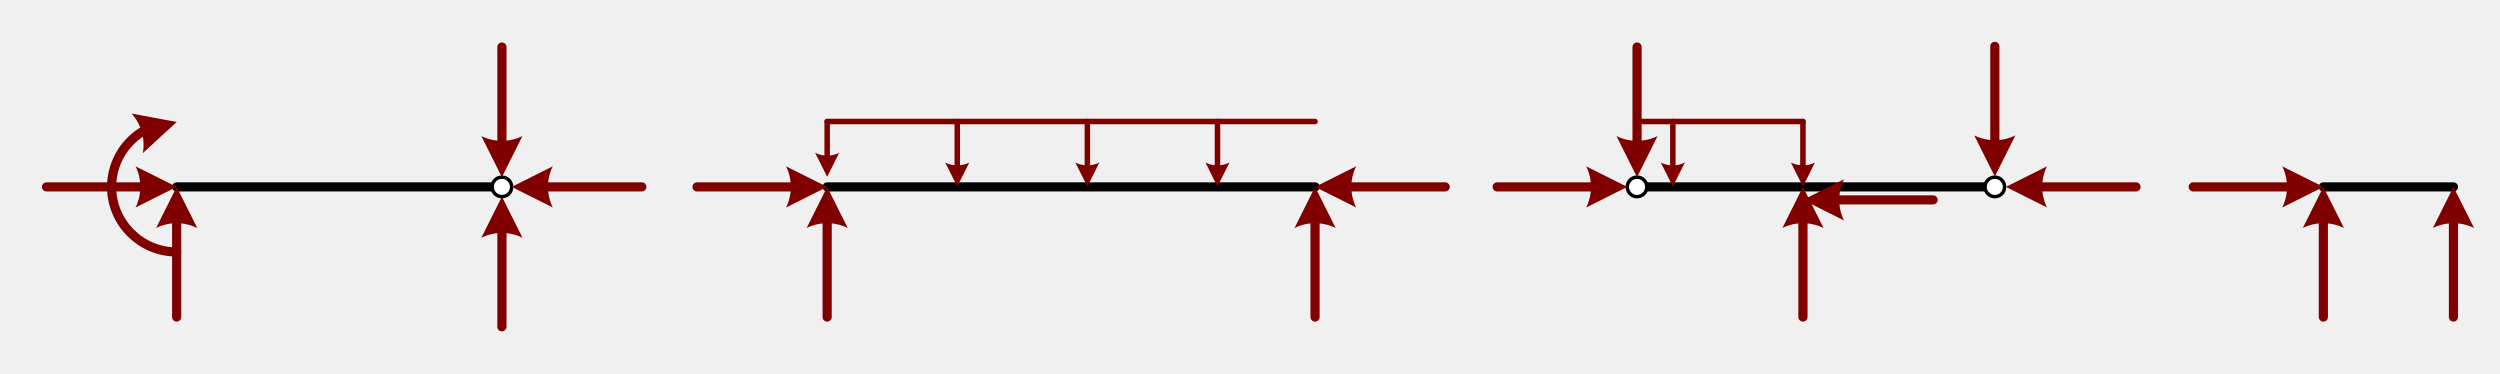
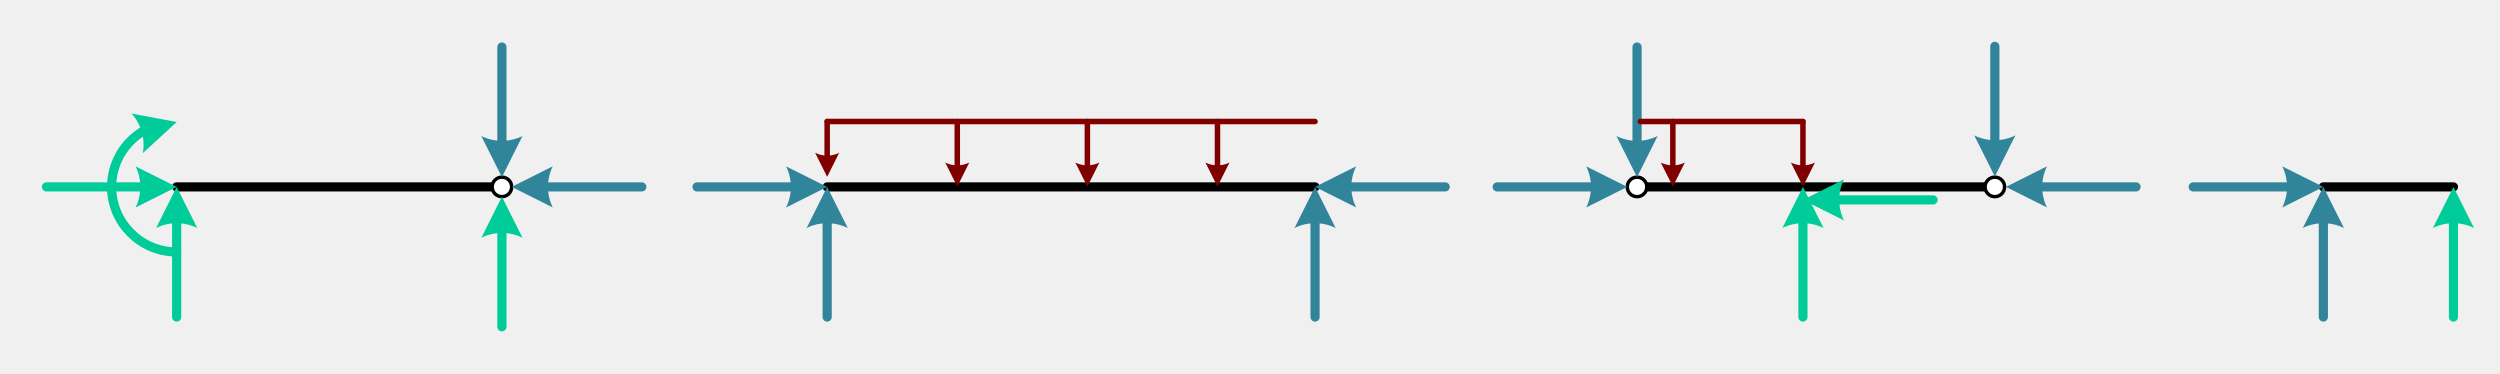
- <svg xmlns="http://www.w3.org/2000/svg" xmlns:ns1="http://schemas.microsoft.com/visio/2003/SVGExtensions/" xmlns:xlink="http://www.w3.org/1999/xlink" width="7.564in" height="1.129in" viewBox="0 0 544.624 81.301" xml:space="preserve" color-interpolation-filters="sRGB" class="st10">
+ <svg xmlns="http://www.w3.org/2000/svg" xmlns:ns1="http://schemas.microsoft.com/visio/2003/SVGExtensions/" xmlns:xlink="http://www.w3.org/1999/xlink" width="7.564in" height="1.129in" viewBox="0 0 544.624 81.301" xml:space="preserve" color-interpolation-filters="sRGB" class="st11">
  <ns1:documentProperties ns1:langID="1043" ns1:metric="true" ns1:viewMarkup="false" />
  <style type="text/css">
	
		.st1 {stroke:#000000;stroke-linecap:round;stroke-linejoin:round;stroke-width:2}
		.st2 {fill:#ffffff;stroke:#000000;stroke-linecap:round;stroke-linejoin:round;stroke-width:0.75}
- 		.st3 {marker-start:url(#mrkr5-24);stroke:#800000;stroke-linecap:round;stroke-linejoin:round;stroke-width:2}
- 		.st4 {fill:#800000;fill-opacity:1;stroke:#800000;stroke-opacity:1;stroke-width:0.442}
- 		.st5 {marker-end:url(#mrkr5-35);stroke:#800000;stroke-linecap:round;stroke-linejoin:round;stroke-width:2}
- 		.st6 {fill:#800000;fill-opacity:1;stroke:#800000;stroke-opacity:1;stroke-width:0.442}
- 		.st7 {marker-end:url(#mrkr5-121);stroke:#800000;stroke-linecap:round;stroke-linejoin:round;stroke-width:1.2}
- 		.st8 {fill:#800000;fill-opacity:1;stroke:#800000;stroke-opacity:1;stroke-width:0.455}
- 		.st9 {stroke:#800000;stroke-linecap:round;stroke-linejoin:round;stroke-width:1.2}
- 		.st10 {fill:none;fill-rule:evenodd;font-size:12px;overflow:visible;stroke-linecap:square;stroke-miterlimit:3}
+ 		.st3 {marker-start:url(#mrkr5-24);stroke:#00cc99;stroke-linecap:round;stroke-linejoin:round;stroke-width:2}
+ 		.st4 {fill:#00cc99;fill-opacity:1;stroke:#00cc99;stroke-opacity:1;stroke-width:0.442}
+ 		.st5 {marker-end:url(#mrkr5-35);stroke:#00cc99;stroke-linecap:round;stroke-linejoin:round;stroke-width:2}
+ 		.st6 {marker-start:url(#mrkr5-41);stroke:#31859b;stroke-linecap:round;stroke-linejoin:round;stroke-width:2}
+ 		.st7 {fill:#31859b;fill-opacity:1;stroke:#31859b;stroke-opacity:1;stroke-width:0.442}
+ 		.st8 {marker-end:url(#mrkr5-122);stroke:#800000;stroke-linecap:round;stroke-linejoin:round;stroke-width:1.2}
+ 		.st9 {fill:#800000;fill-opacity:1;stroke:#800000;stroke-opacity:1;stroke-width:0.455}
+ 		.st10 {stroke:#800000;stroke-linecap:round;stroke-linejoin:round;stroke-width:1.2}
+ 		.st11 {fill:none;fill-rule:evenodd;font-size:12px;overflow:visible;stroke-linecap:square;stroke-miterlimit:3}
	
	</style>
  <defs id="Markers">
    <g id="lend5">
      <path d="M 2 1 L 0 0 L 1.981 -0.993 C 1.672 -0.365 1.673 0.373 1.985 1 " style="stroke:none" />
    </g>
    <marker id="mrkr5-24" class="st4" ns1:arrowType="5" ns1:arrowSize="2" ns1:setback="3.775" refX="3.775" orient="auto" markerUnits="strokeWidth" overflow="visible">
      <use xlink:href="#lend5" transform="scale(2.26) " />
    </marker>
-     <marker id="mrkr5-35" class="st6" ns1:arrowType="5" ns1:arrowSize="2" ns1:setback="3.775" refX="-3.775" orient="auto" markerUnits="strokeWidth" overflow="visible">
+     <marker id="mrkr5-35" class="st4" ns1:arrowType="5" ns1:arrowSize="2" ns1:setback="3.775" refX="-3.775" orient="auto" markerUnits="strokeWidth" overflow="visible">
      <use xlink:href="#lend5" transform="scale(-2.26,-2.26) " />
    </marker>
-     <marker id="mrkr5-121" class="st8" ns1:arrowType="5" ns1:arrowSize="0" ns1:setback="3.85" refX="-3.85" orient="auto" markerUnits="strokeWidth" overflow="visible">
+     <marker id="mrkr5-41" class="st7" ns1:arrowType="5" ns1:arrowSize="2" ns1:setback="3.775" refX="3.775" orient="auto" markerUnits="strokeWidth" overflow="visible">
+       <use xlink:href="#lend5" transform="scale(2.26) " />
+     </marker>
+     <marker id="mrkr5-122" class="st9" ns1:arrowType="5" ns1:arrowSize="0" ns1:setback="3.85" refX="-3.85" orient="auto" markerUnits="strokeWidth" overflow="visible">
      <use xlink:href="#lend5" transform="scale(-2.2,-2.2) " />
    </marker>
  </defs>
  <g ns1:mID="0" ns1:index="1" ns1:groupContext="foregroundPage">
    <ns1:pageProperties ns1:drawingScale="0.0393701" ns1:pageScale="0.0393701" ns1:drawingUnits="24" ns1:shadowOffsetX="8.50394" ns1:shadowOffsetY="-8.50394" />
-     <g id="shape115-1" ns1:mID="115" ns1:groupContext="shape" transform="translate(356.642,-40.5795)">
+     <g id="shape607-1" ns1:mID="607" ns1:groupContext="shape" transform="translate(356.642,-40.5795)">
      <path d="M0 81.3 L77.95 81.3" class="st1" />
    </g>
-     <g id="shape116-4" ns1:mID="116" ns1:groupContext="shape" transform="translate(38.4535,-40.5795)">
+     <g id="shape608-4" ns1:mID="608" ns1:groupContext="shape" transform="translate(38.4535,-40.5795)">
      <path d="M0 81.3 L70.87 81.3" class="st1" />
    </g>
-     <g id="shape117-7" ns1:mID="117" ns1:groupContext="shape" transform="translate(107.194,-38.4535)">
+     <g id="shape609-7" ns1:mID="609" ns1:groupContext="shape" transform="translate(107.194,-38.4535)">
      <ellipse cx="2.126" cy="79.175" rx="2.126" ry="2.126" class="st2" />
    </g>
-     <g id="shape118-9" ns1:mID="118" ns1:groupContext="shape" transform="translate(180.186,-40.5795)">
+     <g id="shape610-9" ns1:mID="610" ns1:groupContext="shape" transform="translate(180.186,-40.5795)">
      <path d="M0 81.3 L106.3 81.3" class="st1" />
    </g>
-     <g id="shape119-12" ns1:mID="119" ns1:groupContext="shape" transform="translate(354.516,-38.4535)">
+     <g id="shape611-12" ns1:mID="611" ns1:groupContext="shape" transform="translate(354.516,-38.4535)">
      <ellipse cx="2.126" cy="79.175" rx="2.126" ry="2.126" class="st2" />
    </g>
-     <g id="shape120-14" ns1:mID="120" ns1:groupContext="shape" transform="translate(432.469,-38.4535)">
+     <g id="shape612-14" ns1:mID="612" ns1:groupContext="shape" transform="translate(432.469,-38.4535)">
      <ellipse cx="2.126" cy="79.175" rx="2.126" ry="2.126" class="st2" />
    </g>
-     <g id="shape121-16" ns1:mID="121" ns1:groupContext="shape" transform="translate(506.17,-40.5795) rotate(4.65288E-05)">
+     <g id="shape613-16" ns1:mID="613" ns1:groupContext="shape" transform="translate(506.17,-40.5795) rotate(4.65288E-05)">
      <path d="M0 81.3 L28.35 81.3" class="st1" />
    </g>
-     <g id="shape122-19" ns1:mID="122" ns1:groupContext="shape" transform="translate(119.754,40.7212) rotate(90)">
+     <g id="shape614-19" ns1:mID="614" ns1:groupContext="shape" transform="translate(119.754,40.7212) rotate(90)">
      <path d="M7.55 81.3 L7.91 81.3 L28.35 81.3" class="st3" />
    </g>
-     <g id="shape123-25" ns1:mID="123" ns1:groupContext="shape" transform="translate(38.4535,122.022) rotate(180)">
+     <g id="shape615-25" ns1:mID="615" ns1:groupContext="shape" transform="translate(38.4535,122.022) rotate(180)">
      <path d="M7.55 81.3 L7.91 81.3 L28.35 81.3" class="st3" />
    </g>
-     <g id="shape124-30" ns1:mID="124" ns1:groupContext="shape" transform="translate(-42.8472,54.8944) rotate(-90)">
+     <g id="shape616-30" ns1:mID="616" ns1:groupContext="shape" transform="translate(-42.8472,54.8944) rotate(-90)">
      <path d="M-0 81.3 A14.173 14.173 0 0 1 14.17 67.13 A14.173 14.173 0 0 1 26.14 73.7 L26.24 74.05" class="st5" />
    </g>
-     <g id="shape125-36" ns1:mID="125" ns1:groupContext="shape" transform="translate(180.186,122.022) rotate(180)">
+     <g id="shape617-36" ns1:mID="617" ns1:groupContext="shape" transform="translate(180.186,122.022) rotate(180)">
+       <path d="M7.55 81.3 L7.91 81.3 L28.35 81.3" class="st6" />
+     </g>
+     <g id="shape618-42" ns1:mID="618" ns1:groupContext="shape" transform="translate(190.62,42.8472) rotate(90)">
      <path d="M7.55 81.3 L7.91 81.3 L28.35 81.3" class="st3" />
    </g>
-     <g id="shape126-41" ns1:mID="126" ns1:groupContext="shape" transform="translate(190.62,42.8472) rotate(90)">
+     <g id="shape619-47" ns1:mID="619" ns1:groupContext="shape" transform="translate(111.446,-40.5795)">
+       <path d="M7.55 81.3 L7.91 81.3 L28.35 81.3" class="st6" />
+     </g>
+     <g id="shape620-52" ns1:mID="620" ns1:groupContext="shape" transform="translate(28.019,38.5952) rotate(-90)">
+       <path d="M7.55 81.3 L7.91 81.3 L28.35 81.3" class="st6" />
+     </g>
+     <g id="shape621-57" ns1:mID="621" ns1:groupContext="shape" transform="translate(261.486,40.7212) rotate(90)">
+       <path d="M7.55 81.3 L7.91 81.3 L28.35 81.3" class="st6" />
+     </g>
+     <g id="shape622-62" ns1:mID="622" ns1:groupContext="shape" transform="translate(367.786,40.7212) rotate(90)">
+       <path d="M7.55 81.3 L7.91 81.3 L28.35 81.3" class="st6" />
+     </g>
+     <g id="shape623-67" ns1:mID="623" ns1:groupContext="shape" transform="translate(286.485,-40.5795)">
+       <path d="M7.55 81.3 L7.91 81.3 L28.35 81.3" class="st6" />
+     </g>
+     <g id="shape624-72" ns1:mID="624" ns1:groupContext="shape" transform="translate(354.516,122.022) rotate(180)">
+       <path d="M7.55 81.3 L7.91 81.3 L28.35 81.3" class="st6" />
+     </g>
+     <g id="shape625-77" ns1:mID="625" ns1:groupContext="shape" transform="translate(275.342,38.5952) rotate(-90)">
+       <path d="M7.55 81.3 L7.91 81.3 L28.35 81.3" class="st6" />
+     </g>
+     <g id="shape626-82" ns1:mID="626" ns1:groupContext="shape" transform="translate(474.085,40.7212) rotate(90)">
      <path d="M7.55 81.3 L7.91 81.3 L28.35 81.3" class="st3" />
    </g>
-     <g id="shape127-46" ns1:mID="127" ns1:groupContext="shape" transform="translate(111.446,-40.5795)">
+     <g id="shape627-87" ns1:mID="627" ns1:groupContext="shape" transform="translate(392.784,-37.7448)">
      <path d="M7.55 81.3 L7.91 81.3 L28.35 81.3" class="st3" />
    </g>
-     <g id="shape128-51" ns1:mID="128" ns1:groupContext="shape" transform="translate(28.019,38.5952) rotate(-90)">
+     <g id="shape628-92" ns1:mID="628" ns1:groupContext="shape" transform="translate(437.005,-40.5795)">
+       <path d="M7.55 81.3 L7.91 81.3 L28.35 81.3" class="st6" />
+     </g>
+     <g id="shape629-97" ns1:mID="629" ns1:groupContext="shape" transform="translate(353.295,38.4535) rotate(-90)">
+       <path d="M7.55 81.3 L7.91 81.3 L28.35 81.3" class="st6" />
+     </g>
+     <g id="shape630-102" ns1:mID="630" ns1:groupContext="shape" transform="translate(506.17,122.022) rotate(180)">
+       <path d="M7.55 81.3 L7.91 81.3 L28.35 81.3" class="st6" />
+     </g>
+     <g id="shape631-107" ns1:mID="631" ns1:groupContext="shape" transform="translate(587.471,40.7212) rotate(90)">
+       <path d="M7.55 81.3 L7.91 81.3 L28.35 81.3" class="st6" />
+     </g>
+     <g id="shape632-112" ns1:mID="632" ns1:groupContext="shape" transform="translate(615.817,40.7212) rotate(90)">
      <path d="M7.55 81.3 L7.91 81.3 L28.35 81.3" class="st3" />
    </g>
-     <g id="shape129-56" ns1:mID="129" ns1:groupContext="shape" transform="translate(261.486,40.7212) rotate(90)">
-       <path d="M7.55 81.3 L7.91 81.3 L28.35 81.3" class="st3" />
+     <g id="shape633-117" ns1:mID="633" ns1:groupContext="shape" transform="translate(261.486,26.4771) rotate(90)">
+       <path d="M0 81.3 L7.43 81.3" class="st8" />
    </g>
-     <g id="shape130-61" ns1:mID="130" ns1:groupContext="shape" transform="translate(367.786,40.7212) rotate(90)">
-       <path d="M7.55 81.3 L7.91 81.3 L28.35 81.3" class="st3" />
+     <g id="shape634-123" ns1:mID="634" ns1:groupContext="shape" transform="translate(357.351,-54.8236)">
+       <path d="M0 81.3 L35.43 81.3" class="st10" />
    </g>
-     <g id="shape131-66" ns1:mID="131" ns1:groupContext="shape" transform="translate(286.485,-40.5795)">
-       <path d="M7.55 81.3 L7.91 81.3 L28.35 81.3" class="st3" />
+     <g id="shape635-126" ns1:mID="635" ns1:groupContext="shape" transform="translate(289.833,26.4771) rotate(90)">
+       <path d="M0 81.3 L9.55 81.3" class="st8" />
    </g>
-     <g id="shape132-71" ns1:mID="132" ns1:groupContext="shape" transform="translate(354.516,122.022) rotate(180)">
-       <path d="M7.55 81.3 L7.91 81.3 L28.35 81.3" class="st3" />
+     <g id="shape636-131" ns1:mID="636" ns1:groupContext="shape" transform="translate(318.179,26.4771) rotate(90)">
+       <path d="M0 81.3 L9.55 81.3" class="st8" />
    </g>
-     <g id="shape133-76" ns1:mID="133" ns1:groupContext="shape" transform="translate(275.342,38.5952) rotate(-90)">
-       <path d="M7.55 81.3 L7.91 81.3 L28.35 81.3" class="st3" />
+     <g id="shape637-136" ns1:mID="637" ns1:groupContext="shape" transform="translate(474.085,26.4771) rotate(90)">
+       <path d="M0 81.3 L9.55 81.3" class="st8" />
    </g>
-     <g id="shape134-81" ns1:mID="134" ns1:groupContext="shape" transform="translate(474.085,40.7212) rotate(90)">
-       <path d="M7.55 81.3 L7.91 81.3 L28.35 81.3" class="st3" />
+     <g id="shape638-141" ns1:mID="638" ns1:groupContext="shape" transform="translate(445.738,26.4771) rotate(90)">
+       <path d="M0 81.3 L9.55 81.3" class="st8" />
    </g>
-     <g id="shape135-86" ns1:mID="135" ns1:groupContext="shape" transform="translate(392.784,-37.7448)">
-       <path d="M7.55 81.3 L7.91 81.3 L28.35 81.3" class="st3" />
+     <g id="shape639-146" ns1:mID="639" ns1:groupContext="shape" transform="translate(346.526,26.4771) rotate(90)">
+       <path d="M0 81.3 L9.55 81.3" class="st8" />
    </g>
-     <g id="shape136-91" ns1:mID="136" ns1:groupContext="shape" transform="translate(437.005,-40.5795)">
-       <path d="M7.55 81.3 L7.91 81.3 L28.35 81.3" class="st3" />
-     </g>
-     <g id="shape137-96" ns1:mID="137" ns1:groupContext="shape" transform="translate(353.295,38.4535) rotate(-90)">
-       <path d="M7.55 81.3 L7.91 81.3 L28.35 81.3" class="st3" />
-     </g>
-     <g id="shape138-101" ns1:mID="138" ns1:groupContext="shape" transform="translate(506.17,122.022) rotate(180)">
-       <path d="M7.55 81.3 L7.91 81.3 L28.35 81.3" class="st3" />
-     </g>
-     <g id="shape139-106" ns1:mID="139" ns1:groupContext="shape" transform="translate(587.471,40.7212) rotate(90)">
-       <path d="M7.55 81.3 L7.91 81.3 L28.35 81.3" class="st3" />
-     </g>
-     <g id="shape140-111" ns1:mID="140" ns1:groupContext="shape" transform="translate(615.817,40.7212) rotate(90)">
-       <path d="M7.55 81.3 L7.91 81.3 L28.35 81.3" class="st3" />
-     </g>
-     <g id="shape162-116" ns1:mID="162" ns1:groupContext="shape" transform="translate(261.486,26.4771) rotate(90)">
-       <path d="M0 81.3 L7.43 81.3" class="st7" />
-     </g>
-     <g id="shape163-122" ns1:mID="163" ns1:groupContext="shape" transform="translate(357.351,-54.8236)">
-       <path d="M0 81.3 L35.43 81.3" class="st9" />
-     </g>
-     <g id="shape164-125" ns1:mID="164" ns1:groupContext="shape" transform="translate(289.833,26.4771) rotate(90)">
-       <path d="M0 81.3 L9.55 81.3" class="st7" />
-     </g>
-     <g id="shape165-130" ns1:mID="165" ns1:groupContext="shape" transform="translate(318.179,26.4771) rotate(90)">
-       <path d="M0 81.3 L9.55 81.3" class="st7" />
-     </g>
-     <g id="shape166-135" ns1:mID="166" ns1:groupContext="shape" transform="translate(474.085,26.4771) rotate(90)">
-       <path d="M0 81.3 L9.55 81.3" class="st7" />
-     </g>
-     <g id="shape167-140" ns1:mID="167" ns1:groupContext="shape" transform="translate(445.738,26.4771) rotate(90)">
-       <path d="M0 81.3 L9.55 81.3" class="st7" />
-     </g>
-     <g id="shape168-145" ns1:mID="168" ns1:groupContext="shape" transform="translate(346.526,26.4771) rotate(90)">
-       <path d="M0 81.3 L9.55 81.3" class="st7" />
-     </g>
-     <g id="shape169-150" ns1:mID="169" ns1:groupContext="shape" transform="translate(180.186,-54.8236)">
-       <path d="M0 81.3 L106.3 81.3" class="st9" />
+     <g id="shape640-151" ns1:mID="640" ns1:groupContext="shape" transform="translate(180.186,-54.8236)">
+       <path d="M0 81.3 L106.3 81.3" class="st10" />
    </g>
  </g>
</svg>
